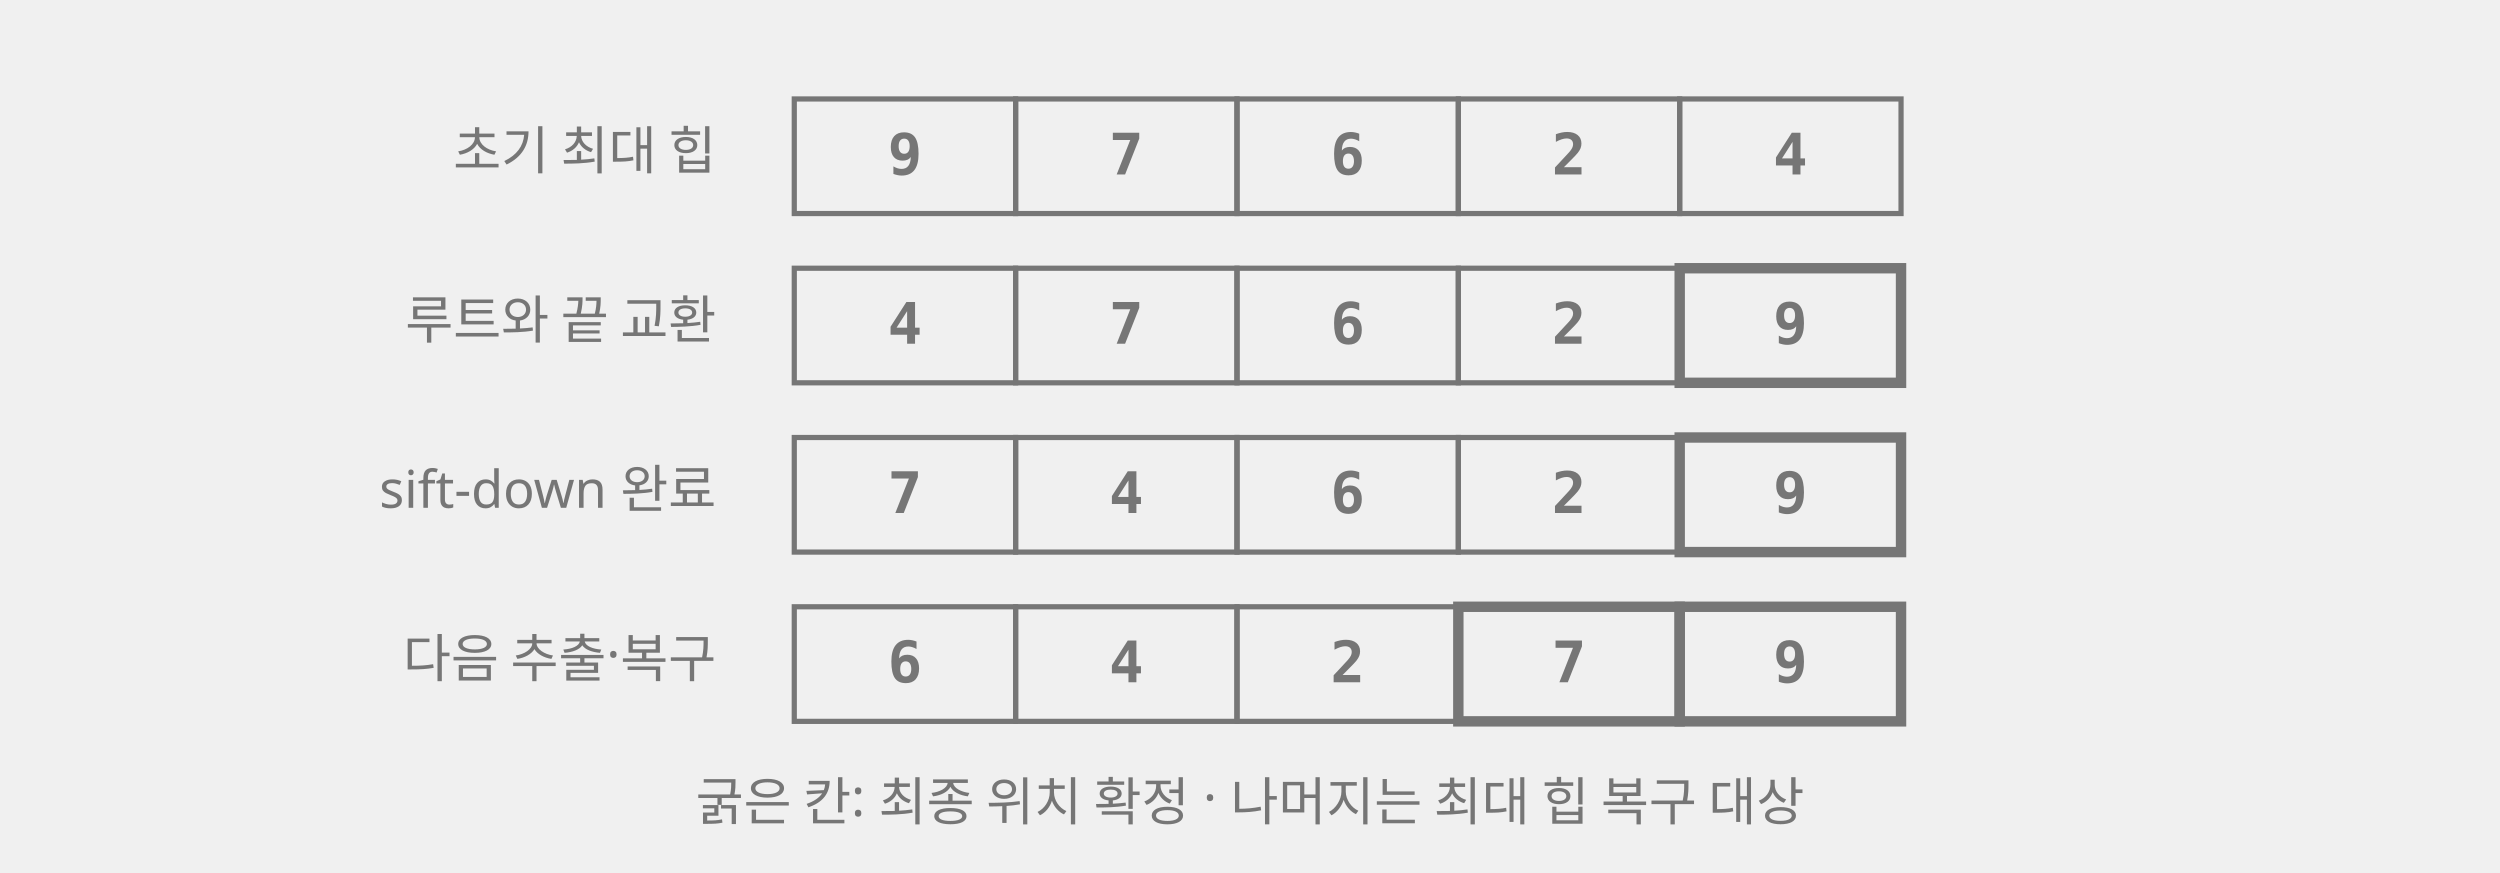
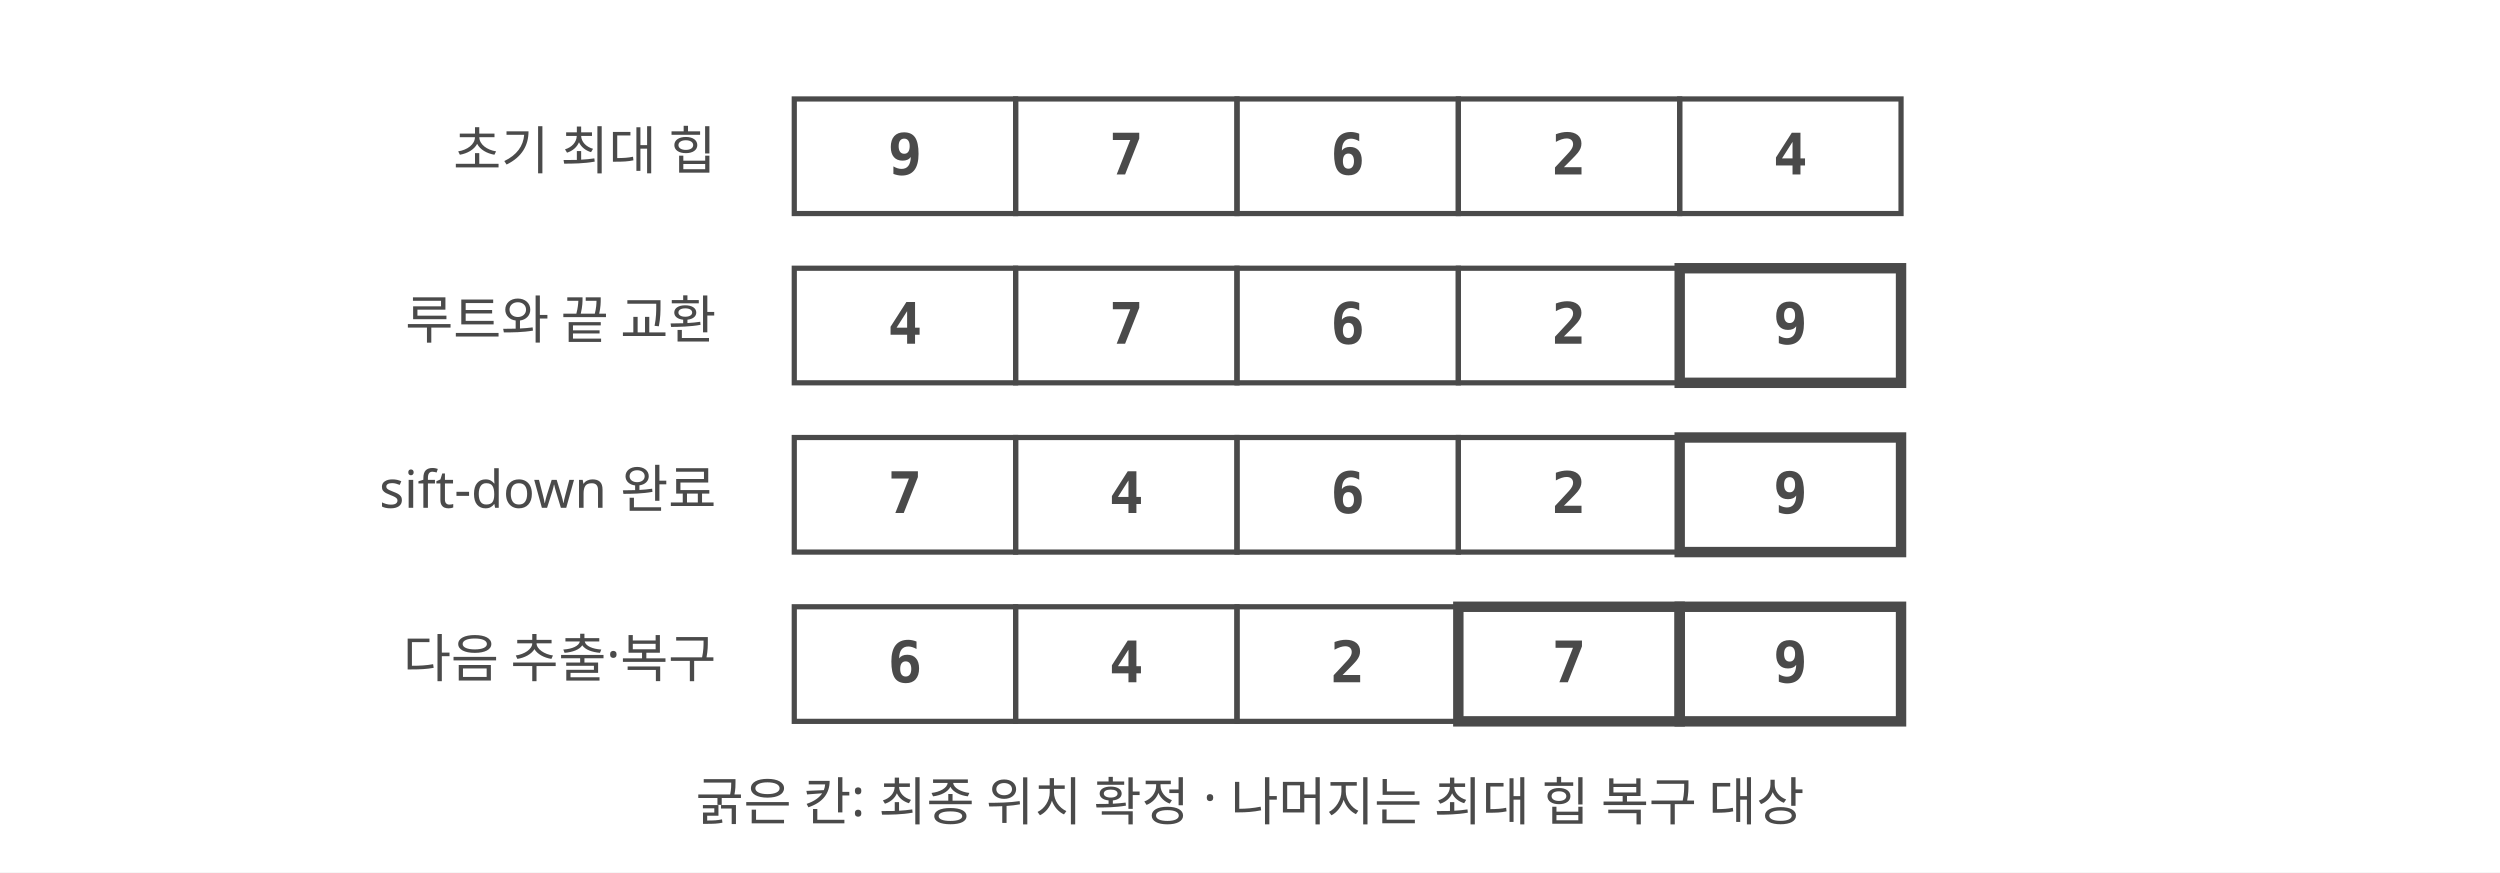
<svg xmlns="http://www.w3.org/2000/svg" viewBox="0 0 960 335" role="img" aria-labelledby="heap-sort-extraction-title heap-sort-extraction-desc">
-   <style>.t{font:500 24px system-ui,sans-serif;fill:#767676}.s{font:400 20px system-ui,sans-serif;fill:#767676}.m{font:600 22px ui-monospace,Consolas,monospace;fill:#767676}.h{font:700 26px system-ui,sans-serif;fill:#767676}.l{fill:none;stroke:#767676;stroke-width:2}.a{fill:none;stroke:#767676;stroke-width:4}.d{fill:none;stroke:#767676;stroke-width:2;stroke-dasharray:6 5}</style>
+   <style>.canvas{fill:#fff}.t{font:500 24px system-ui,sans-serif;fill:#4a4a4a}.s{font:400 20px system-ui,sans-serif;fill:#4a4a4a}.m{font:600 22px ui-monospace,Consolas,monospace;fill:#4a4a4a}.h{font:700 26px system-ui,sans-serif;fill:#4a4a4a}.l{fill:none;stroke:#4a4a4a;stroke-width:2}.a{fill:none;stroke:#4a4a4a;stroke-width:4}.d{fill:none;stroke:#4a4a4a;stroke-width:2;stroke-dasharray:6 5}@media(prefers-color-scheme:dark){.canvas{fill:#171717}.t{fill:#c8c8c8}.s{fill:#c8c8c8}.m{fill:#c8c8c8}.h{fill:#c8c8c8}.l{stroke:#c8c8c8}.a{stroke:#c8c8c8}.d{stroke:#c8c8c8}}</style>
+   <rect class="canvas" width="100%" height="100%" />
  <text x="275" y="65" class="s" text-anchor="end">초기 최대 힙</text>
  <rect x="305" y="38" width="85" height="44" class="l" />
  <text x="347.5" y="67" class="m" text-anchor="middle">9</text>
  <rect x="390" y="38" width="85" height="44" class="l" />
  <text x="432.5" y="67" class="m" text-anchor="middle">7</text>
  <rect x="475" y="38" width="85" height="44" class="l" />
  <text x="517.5" y="67" class="m" text-anchor="middle">6</text>
  <rect x="560" y="38" width="85" height="44" class="l" />
  <text x="602.5" y="67" class="m" text-anchor="middle">2</text>
  <rect x="645" y="38" width="85" height="44" class="l" />
  <text x="687.5" y="67" class="m" text-anchor="middle">4</text>
  <text x="275" y="130" class="s" text-anchor="end">루트와 끝 교환</text>
  <rect x="305" y="103" width="85" height="44" class="l" />
  <text x="347.5" y="132" class="m" text-anchor="middle">4</text>
  <rect x="390" y="103" width="85" height="44" class="l" />
  <text x="432.5" y="132" class="m" text-anchor="middle">7</text>
  <rect x="475" y="103" width="85" height="44" class="l" />
  <text x="517.5" y="132" class="m" text-anchor="middle">6</text>
  <rect x="560" y="103" width="85" height="44" class="l" />
  <text x="602.5" y="132" class="m" text-anchor="middle">2</text>
  <rect x="645" y="103" width="85" height="44" class="a" />
  <text x="687.5" y="132" class="m" text-anchor="middle">9</text>
  <text x="275" y="195" class="s" text-anchor="end">sift-down 완료</text>
  <rect x="305" y="168" width="85" height="44" class="l" />
  <text x="347.5" y="197" class="m" text-anchor="middle">7</text>
  <rect x="390" y="168" width="85" height="44" class="l" />
  <text x="432.5" y="197" class="m" text-anchor="middle">4</text>
  <rect x="475" y="168" width="85" height="44" class="l" />
  <text x="517.5" y="197" class="m" text-anchor="middle">6</text>
  <rect x="560" y="168" width="85" height="44" class="l" />
  <text x="602.5" y="197" class="m" text-anchor="middle">2</text>
  <rect x="645" y="168" width="85" height="44" class="a" />
  <text x="687.5" y="197" class="m" text-anchor="middle">9</text>
  <text x="275" y="260" class="s" text-anchor="end">다음 추출·복구</text>
  <rect x="305" y="233" width="85" height="44" class="l" />
  <text x="347.5" y="262" class="m" text-anchor="middle">6</text>
  <rect x="390" y="233" width="85" height="44" class="l" />
  <text x="432.5" y="262" class="m" text-anchor="middle">4</text>
  <rect x="475" y="233" width="85" height="44" class="l" />
  <text x="517.5" y="262" class="m" text-anchor="middle">2</text>
  <rect x="560" y="233" width="85" height="44" class="a" />
  <text x="602.5" y="262" class="m" text-anchor="middle">7</text>
  <rect x="645" y="233" width="85" height="44" class="a" />
  <text x="687.5" y="262" class="m" text-anchor="middle">9</text>
  <text x="480" y="315" class="s" text-anchor="middle">굵은 칸: 최종 위치 확정 · 나머지는 최대 힙 복구 대상</text>
</svg>
